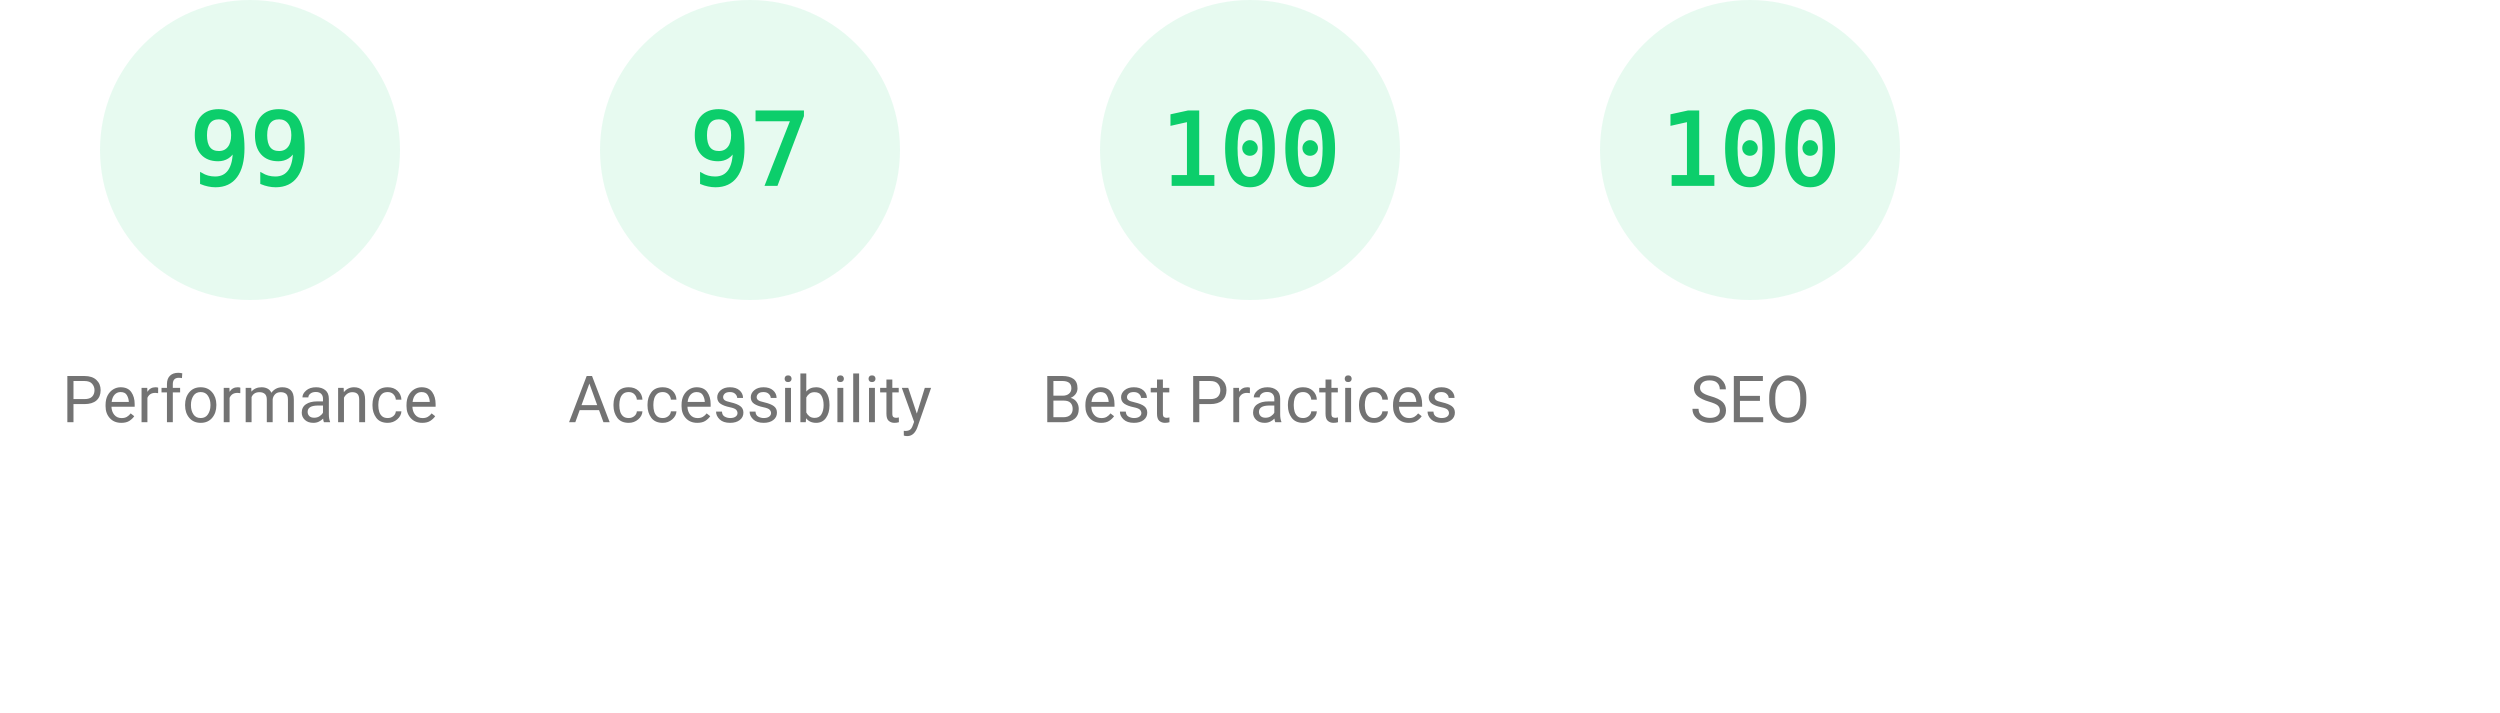
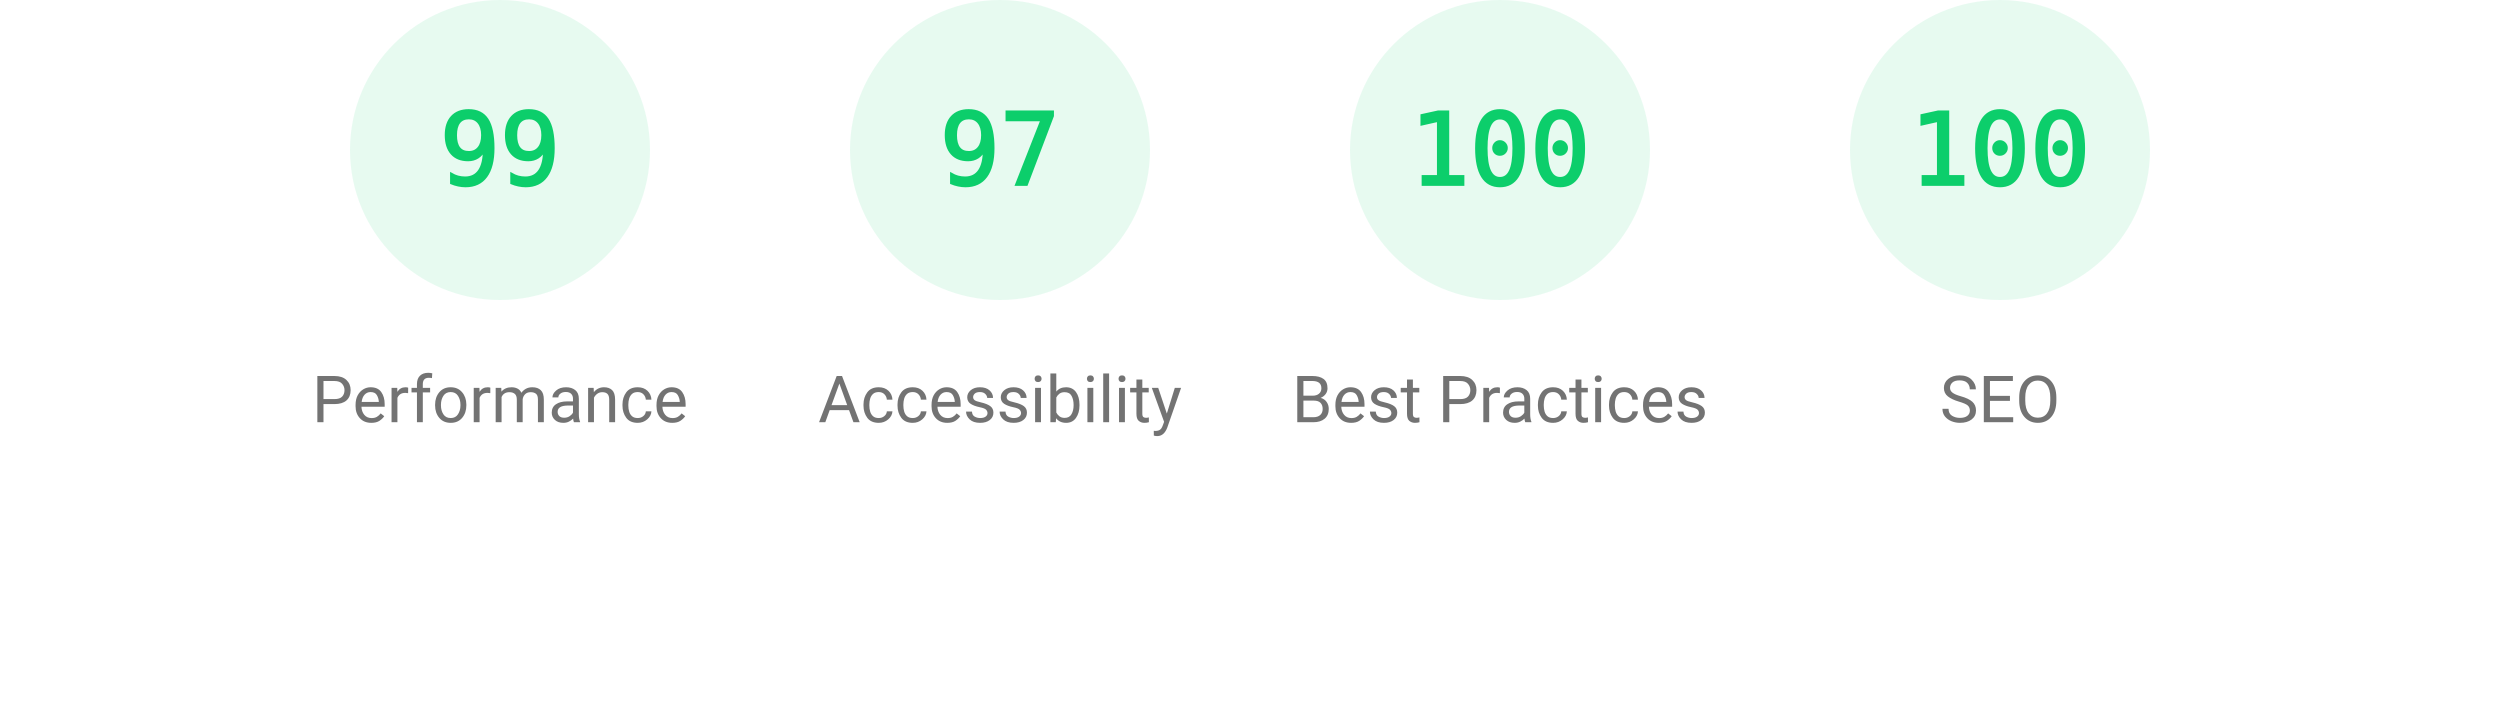
- <svg xmlns="http://www.w3.org/2000/svg" class="theme" fill="none" width="1000" height="285" viewBox="0 0 1000 285">
+ <svg xmlns="http://www.w3.org/2000/svg" class="theme" fill="none" width="1000" height="285" viewBox="0 0 800 285">
  <style>
			.gauge-base {
				opacity: 0.1
			}
			.gauge-arc {
				fill: none;
				animation-delay: 250ms;
				stroke-linecap: round;
				transform: rotate(-90deg);
				transform-origin: 100px 60px;
				animation: load-gauge 1s ease forwards
			}
			.guage-text {
				font-size: 40px;
				font-family: monospace;
				text-align: center
			}
			.guage-red {
				color: #ff4e42;
				fill: #ff4e42;
				stroke: #ff4e42
			}
			.guage-orange {
				color: #ffa400;
				fill: #ffa400;
				stroke: #ffa400
			}
			.guage-green {
				color: #0cce6b;
				fill: #0cce6b;
				stroke: #0cce6b
			}
			.theme .guage-undefined {
				color: #5c5c5c;
				fill: #5c5c5c;
				stroke: #5c5c5c
			}
			.guage-title {
				stroke: none;
				font-size: 26px;
				line-height: 26px;
				font-family: Roboto, Halvetica, Arial, sans-serif
			}
			.metric.guage-title {
				font-family: 'Courier New', Courier, monospace
			}
			.theme .guage-title {
				color: #737373;
				fill: #737373
			}
			@keyframes load-gauge {
				from {
					stroke-dasharray: 0 352.858
				}
			}
			.theme
				stroke: #616161
			}
		</style>
  <svg class="guage-div guage-perf guage-green" viewBox="0 0 200 200" width="200" height="200" x="0" y="0">
    <circle class="gauge-base" r="56" cx="100" cy="60" stroke-width="8" />
    <circle class="gauge-arc guage-arc-1" r="56" cx="100" cy="60" stroke-width="8" style="stroke-dasharray: 348.339, 351.858;" />
    <text class="guage-text" x="100px" y="60px" alignment-baseline="central" dominant-baseline="central" text-anchor="middle">99</text>
    <text class="guage-title" x="100px" y="160px" alignment-baseline="central" dominant-baseline="central" text-anchor="middle">Performance</text>
  </svg>
  <svg class="guage-div guage-acc guage-green" viewBox="0 0 200 200" width="200" height="200" x="200" y="0">
    <circle class="gauge-base" r="56" cx="100" cy="60" stroke-width="8" />
    <circle class="gauge-arc guage-arc-2" r="56" cx="100" cy="60" stroke-width="8" style="stroke-dasharray: 341.302, 351.858;" />
    <text class="guage-text" x="100px" y="60px" alignment-baseline="central" dominant-baseline="central" text-anchor="middle">97</text>
    <text class="guage-title" x="100px" y="160px" alignment-baseline="central" dominant-baseline="central" text-anchor="middle">Accessibility</text>
  </svg>
  <svg class="guage-div guage-best guage-green" viewBox="0 0 200 200" width="200" height="200" x="400" y="0">
    <circle class="gauge-base" r="56" cx="100" cy="60" stroke-width="8" />
    <circle class="gauge-arc guage-arc-3" r="56" cx="100" cy="60" stroke-width="8" style="stroke-dasharray: 351.858, 351.858;" />
    <text class="guage-text" x="100px" y="60px" alignment-baseline="central" dominant-baseline="central" text-anchor="middle">100</text>
    <text class="guage-title" x="100px" y="160px" alignment-baseline="central" dominant-baseline="central" text-anchor="middle">Best Practices</text>
  </svg>
  <svg class="guage-div guage-seo guage-green" viewBox="0 0 200 200" width="200" height="200" x="600" y="0">
    <circle class="gauge-base" r="56" cx="100" cy="60" stroke-width="8" />
    <circle class="gauge-arc guage-arc-4" r="56" cx="100" cy="60" stroke-width="8" style="stroke-dasharray: 351.858, 351.858;" />
    <text class="guage-text" x="100px" y="60px" alignment-baseline="central" dominant-baseline="central" text-anchor="middle">100</text>
    <text class="guage-title" x="100px" y="160px" alignment-baseline="central" dominant-baseline="central" text-anchor="middle">SEO</text>
  </svg>
</svg>
